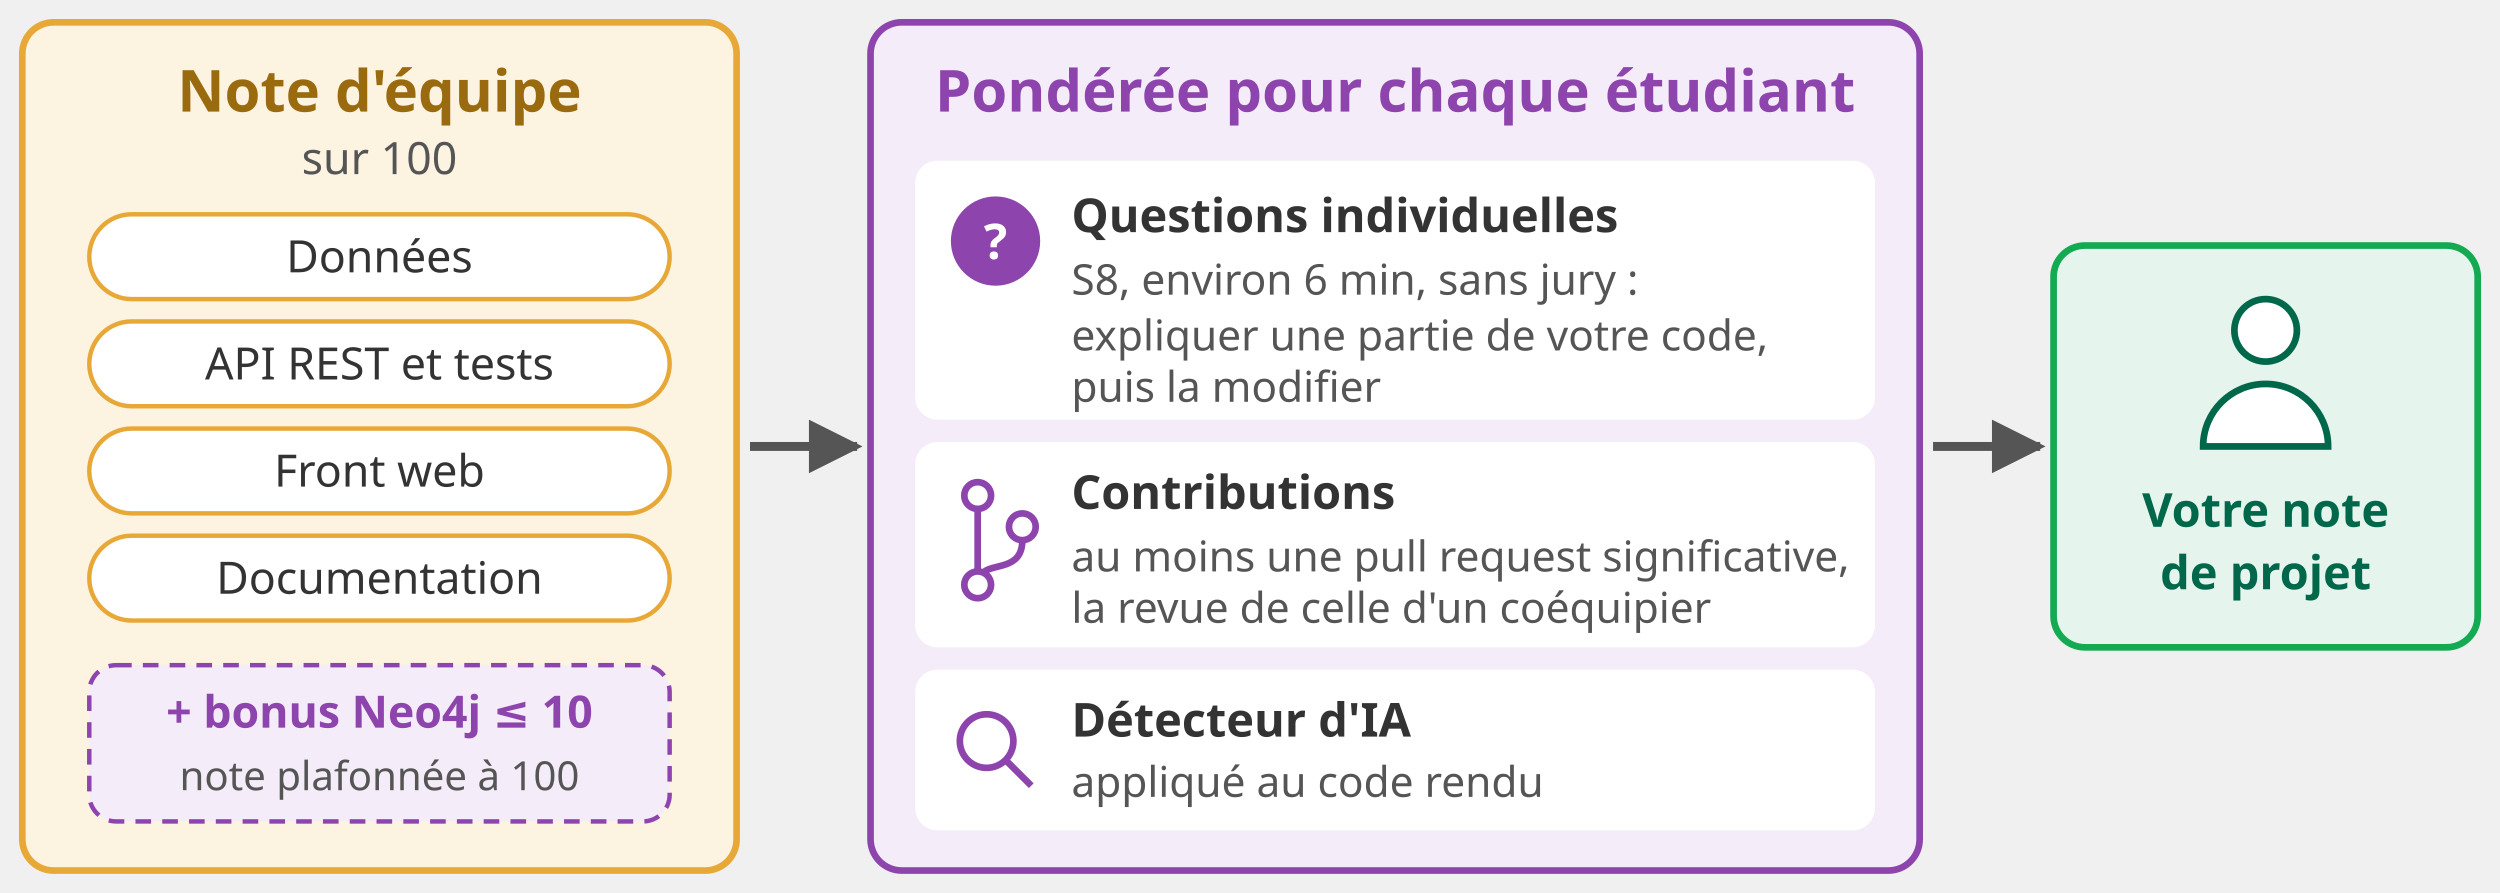
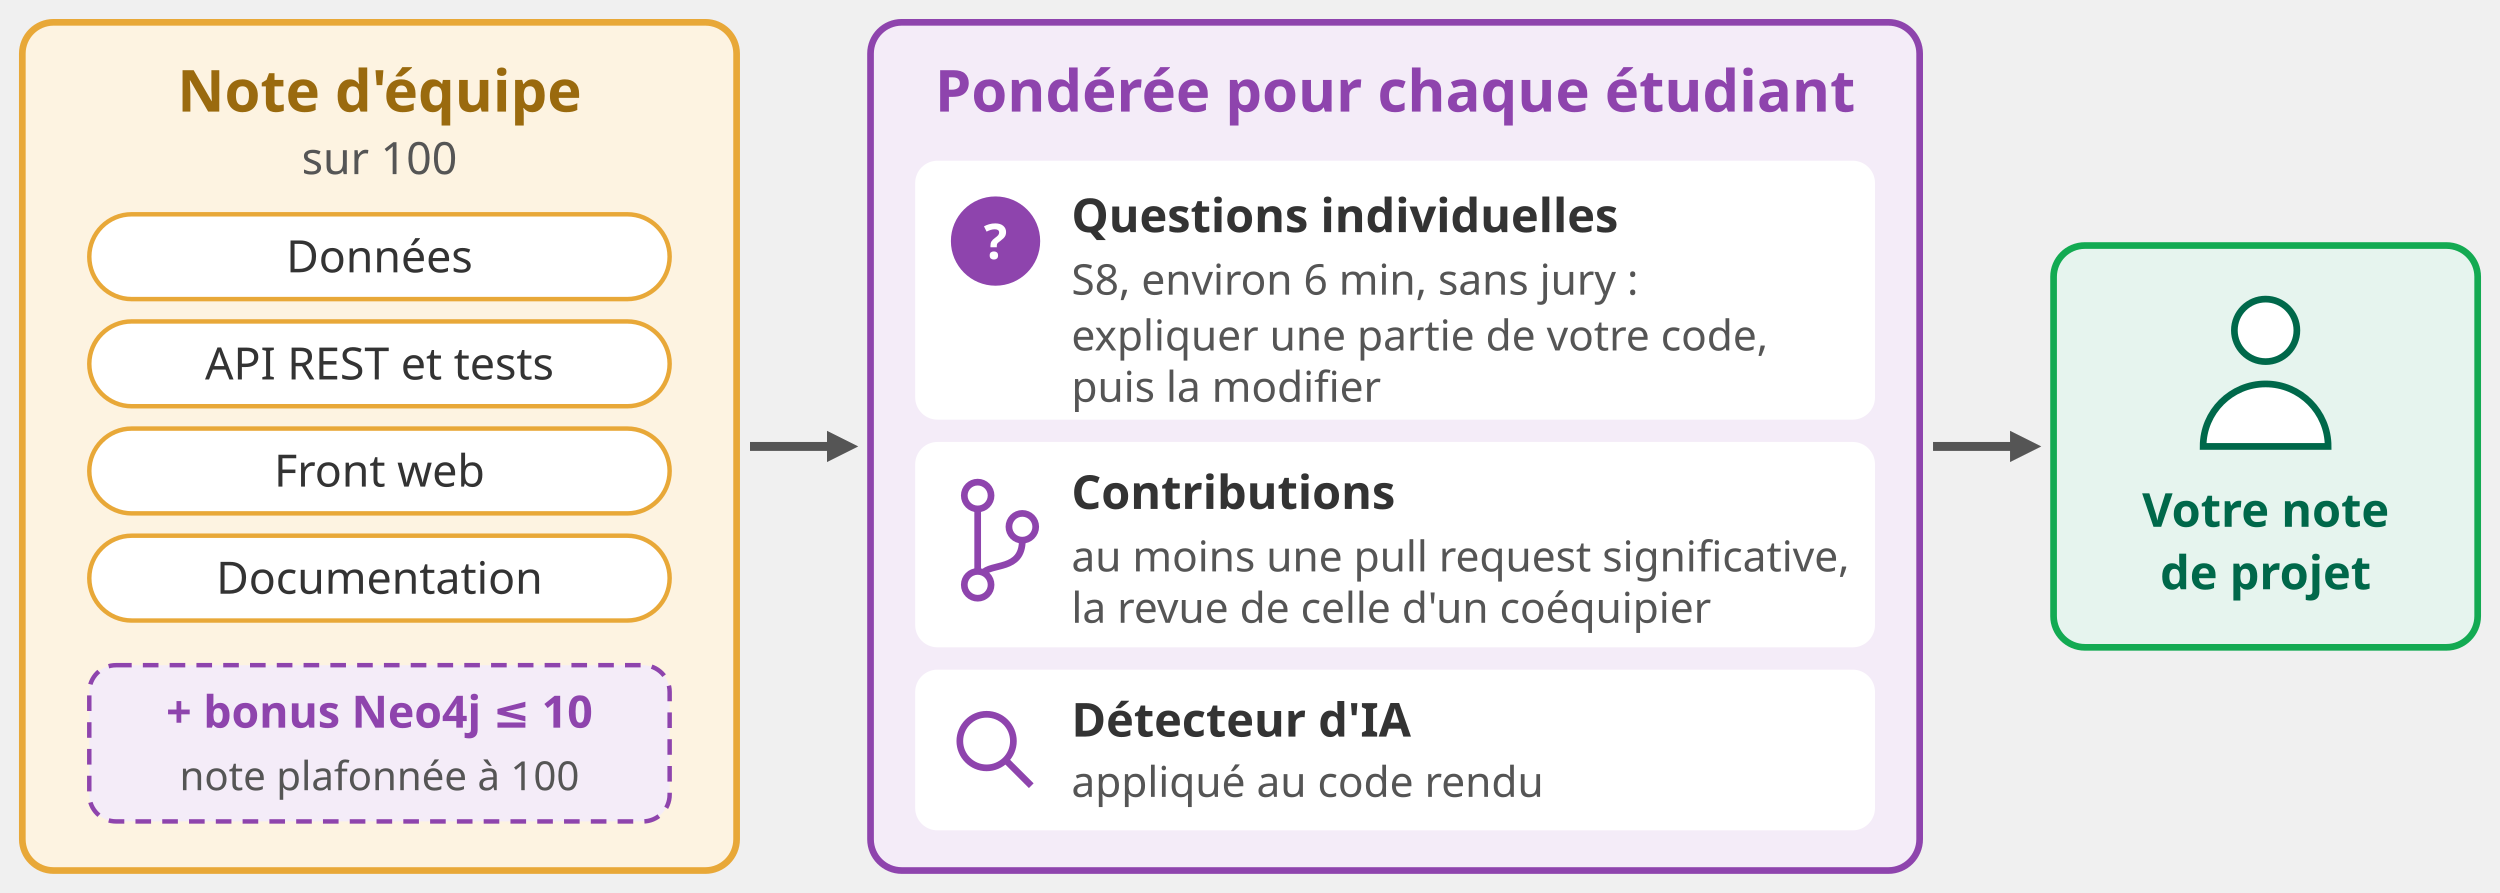
<svg xmlns="http://www.w3.org/2000/svg" viewBox="0 0 1120 400" font-family="sans-serif" role="img" aria-labelledby="t">
  <defs>
-     <marker id="fl" viewBox="0 0 10 10" refX="9" refY="5" markerWidth="6" markerHeight="6" orient="auto-start-reverse">
+     <marker id="fl" viewBox="0 0 10 10" refX="6" refY="5" markerWidth="14" markerHeight="14" markerUnits="userSpaceOnUse" orient="auto-start-reverse">
      <path d="M0,0 L10,5 L0,10 z" fill="#555" />
    </marker>
  </defs>
  <rect x="10" y="10" width="320" height="380" rx="14" fill="#fdf3e1" stroke="#e8a838" stroke-width="3" />
  <text x="170" y="50" font-size="26" font-weight="bold" fill="#9a6a0e" text-anchor="middle">Note d'équipe</text>
  <text x="170" y="78" font-size="20" fill="#555" text-anchor="middle">sur 100</text>
  <g font-size="20" fill="#333" text-anchor="middle">
    <rect x="40" y="96" width="260" height="38" rx="19" fill="#fff" stroke="#e8a838" stroke-width="2" />
    <text x="170" y="122">Données</text>
    <rect x="40" y="144" width="260" height="38" rx="19" fill="#fff" stroke="#e8a838" stroke-width="2" />
    <text x="170" y="170">API REST et tests</text>
    <rect x="40" y="192" width="260" height="38" rx="19" fill="#fff" stroke="#e8a838" stroke-width="2" />
    <text x="170" y="218">Front web</text>
    <rect x="40" y="240" width="260" height="38" rx="19" fill="#fff" stroke="#e8a838" stroke-width="2" />
    <text x="170" y="266">Documentation</text>
  </g>
  <rect x="40" y="298" width="260" height="70" rx="12" fill="#f4ecf8" stroke="#8e44ad" stroke-width="2" stroke-dasharray="7 5" />
  <text x="170" y="326" font-size="20" font-weight="bold" fill="#8e44ad" text-anchor="middle">+ bonus Neo4j ≤ 10</text>
  <text x="170" y="354" font-size="18" fill="#555" text-anchor="middle">note plafonnée à 100</text>
-   <line x1="336" y1="200" x2="384" y2="200" stroke="#555" stroke-width="4" marker-end="url(#fl)" />
+   <line x1="336" y1="200" x2="378.9" y2="200" stroke="#555" stroke-width="4" marker-end="url(#fl)" />
  <rect x="390" y="10" width="470" height="380" rx="14" fill="#f4ecf8" stroke="#8e44ad" stroke-width="3" />
  <text x="625" y="50" font-size="26" font-weight="bold" fill="#8e44ad" text-anchor="middle">Pondérée pour chaque étudiant</text>
  <rect x="410" y="72" width="430" height="116" rx="10" fill="#fff" />
  <circle cx="446" cy="108" r="20" fill="#8e44ad" />
  <text x="446" y="116" font-size="22" font-weight="bold" fill="#fff" text-anchor="middle">?</text>
  <text x="480" y="104" font-size="21" font-weight="bold" fill="#333">Questions individuelles</text>
  <text x="480" y="132" font-size="19" fill="#555">S8, environ 6 min, sans jury :</text>
  <text x="480" y="157" font-size="19" fill="#555">expliquer une partie de votre code,</text>
  <text x="480" y="180" font-size="19" fill="#555">puis la modifier</text>
  <rect x="410" y="198" width="430" height="92" rx="10" fill="#fff" />
  <g stroke="#8e44ad" stroke-width="3" fill="none">
    <circle cx="438" cy="222" r="6" />
    <circle cx="438" cy="262" r="6" />
    <circle cx="458" cy="236" r="6" />
    <line x1="438" y1="228" x2="438" y2="256" />
    <path d="M458,242 C458,256 444,252 440,257" />
  </g>
  <text x="480" y="228" font-size="21" font-weight="bold" fill="#333">Contributions</text>
  <text x="480" y="256" font-size="19" fill="#555">au moins une pull request significative,</text>
  <text x="480" y="279" font-size="19" fill="#555">la revue de celle d'un coéquipier</text>
  <rect x="410" y="300" width="430" height="72" rx="10" fill="#fff" />
  <g stroke="#8e44ad" stroke-width="3" fill="none">
    <circle cx="442" cy="332" r="12" />
    <line x1="451" y1="341" x2="462" y2="352" />
  </g>
  <text x="480" y="330" font-size="21" font-weight="bold" fill="#333">Détecteur d'IA</text>
  <text x="480" y="357" font-size="19" fill="#555">appliqué au code rendu</text>
-   <line x1="866" y1="200" x2="914" y2="200" stroke="#555" stroke-width="4" marker-end="url(#fl)" />
+   <line x1="866" y1="200" x2="908.9" y2="200" stroke="#555" stroke-width="4" marker-end="url(#fl)" />
  <rect x="920" y="110" width="190" height="180" rx="14" fill="#e6f4ee" stroke="#13aa52" stroke-width="3" />
  <g fill="#fff" stroke="#00684a" stroke-width="3">
    <circle cx="1015" cy="148" r="14" />
    <path d="M987,200 a28,28 0 0 1 56,0 z" />
  </g>
  <text x="1015" y="236" font-size="21" font-weight="bold" fill="#00684a" text-anchor="middle">Votre note</text>
  <text x="1015" y="264" font-size="21" font-weight="bold" fill="#00684a" text-anchor="middle">de projet</text>
</svg>
